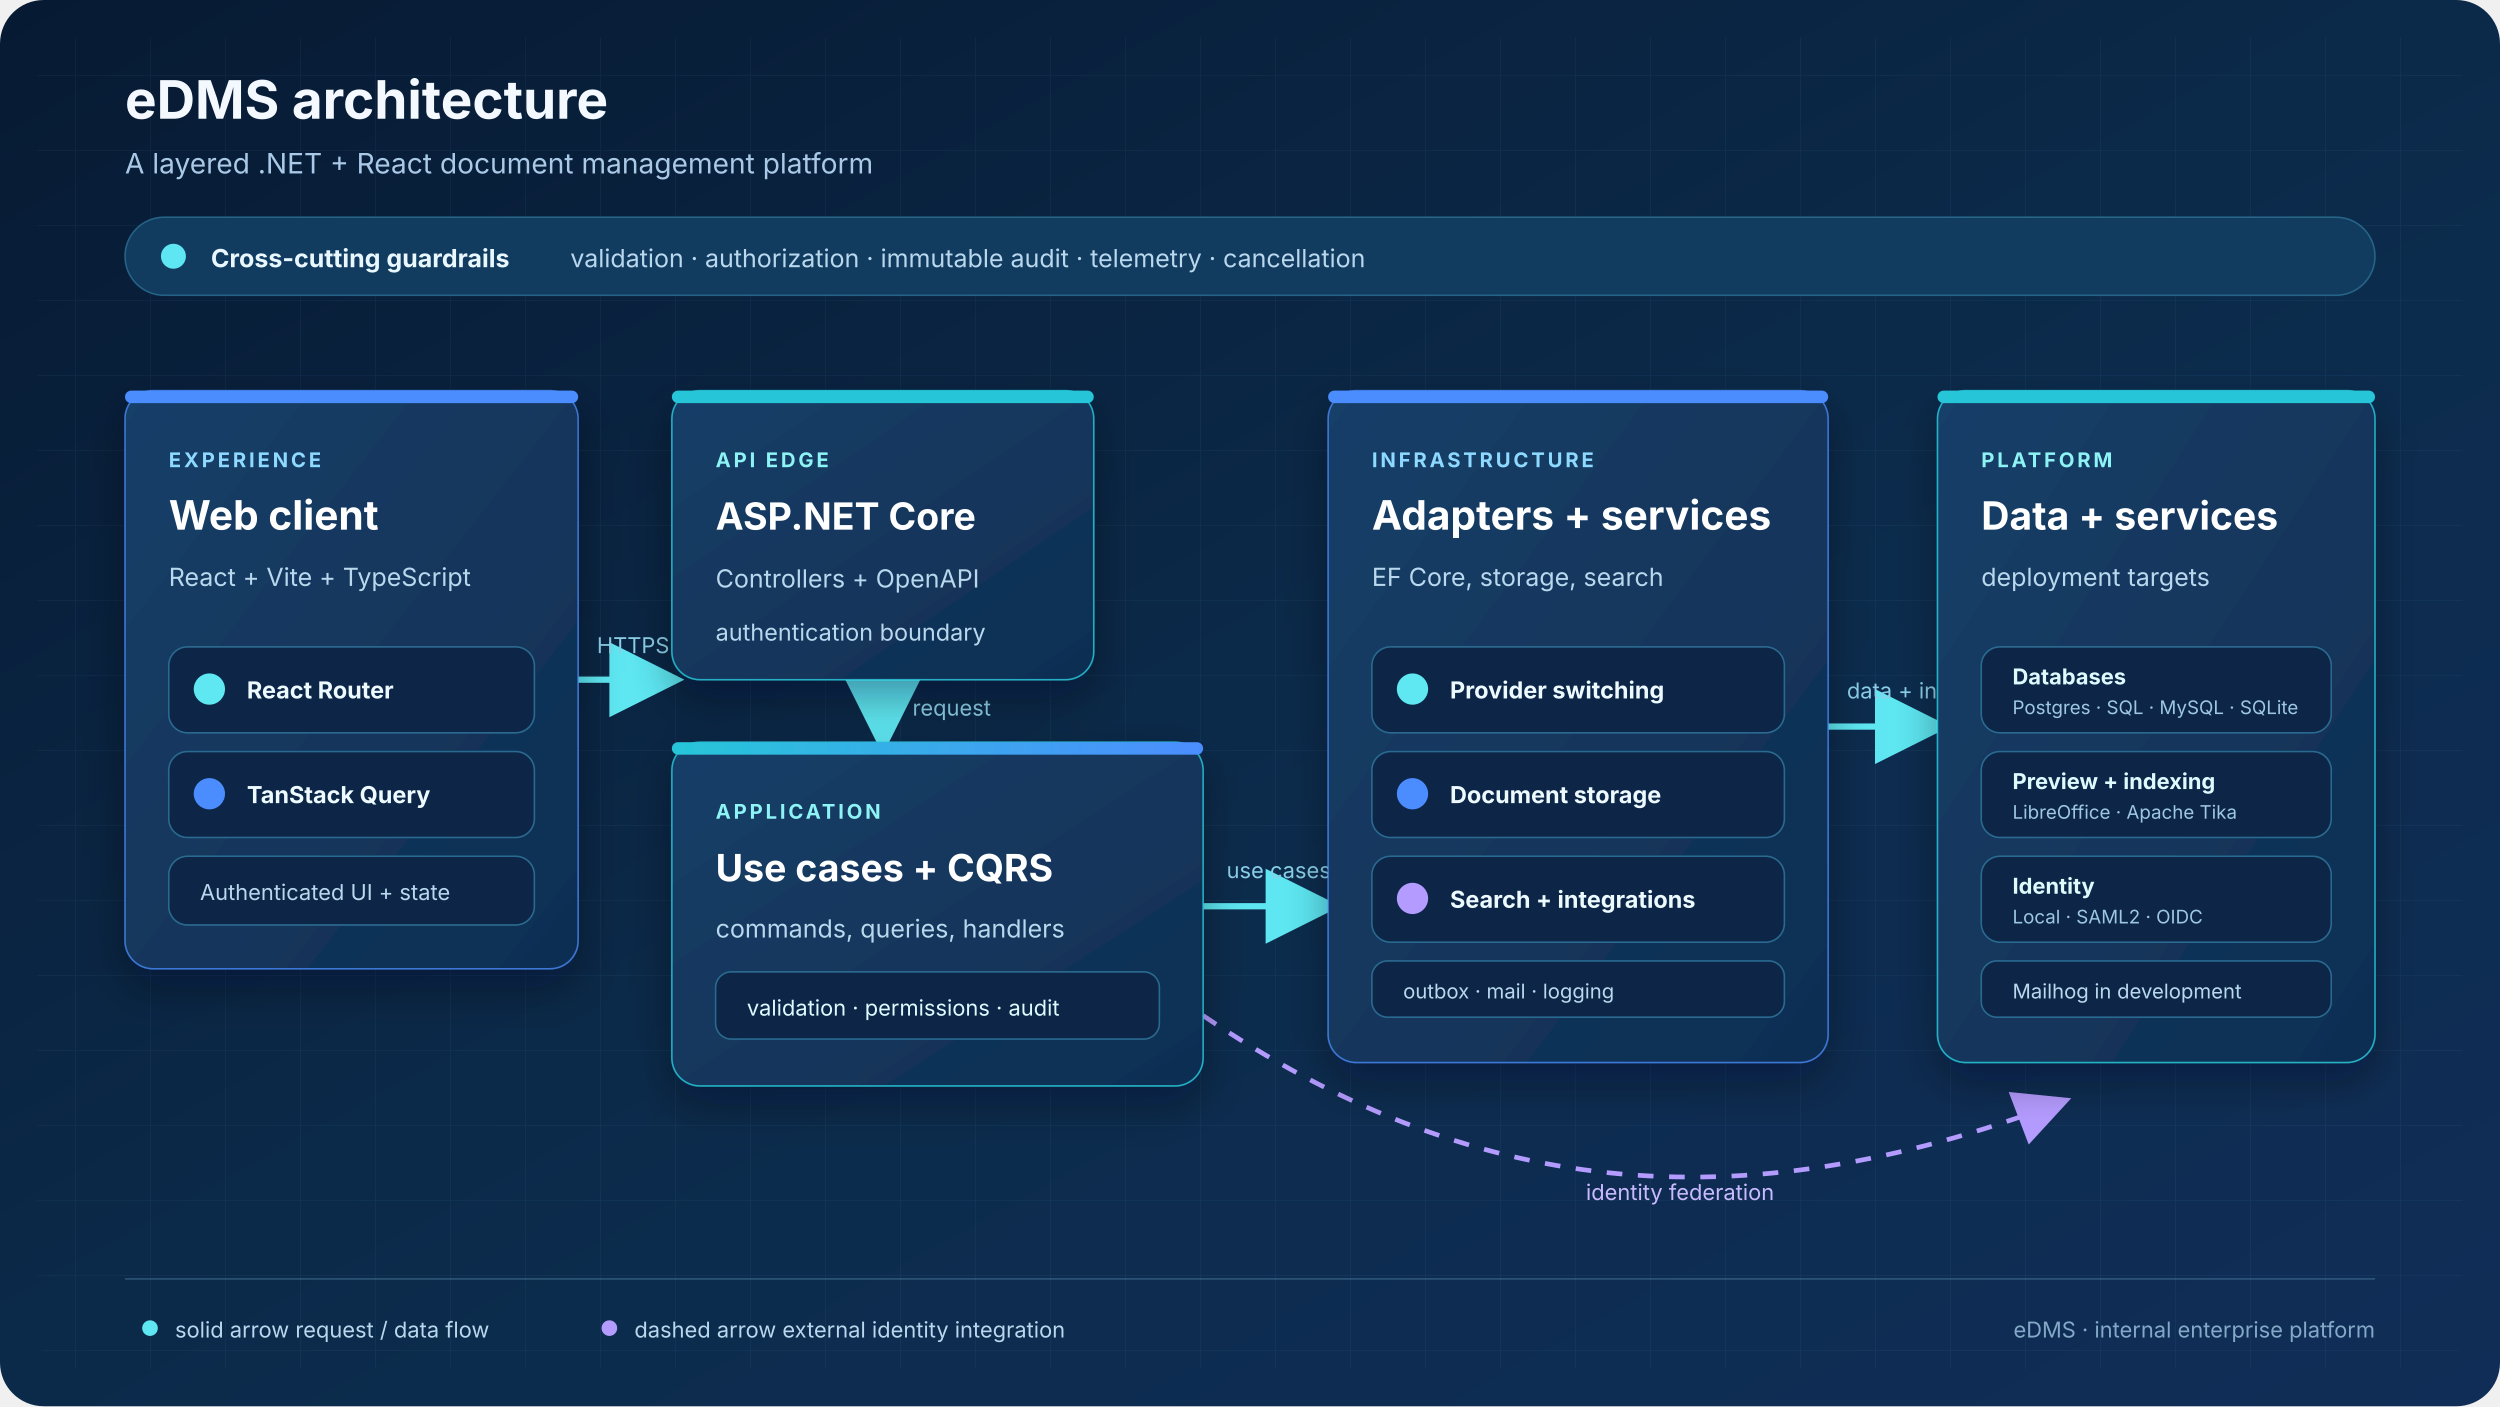
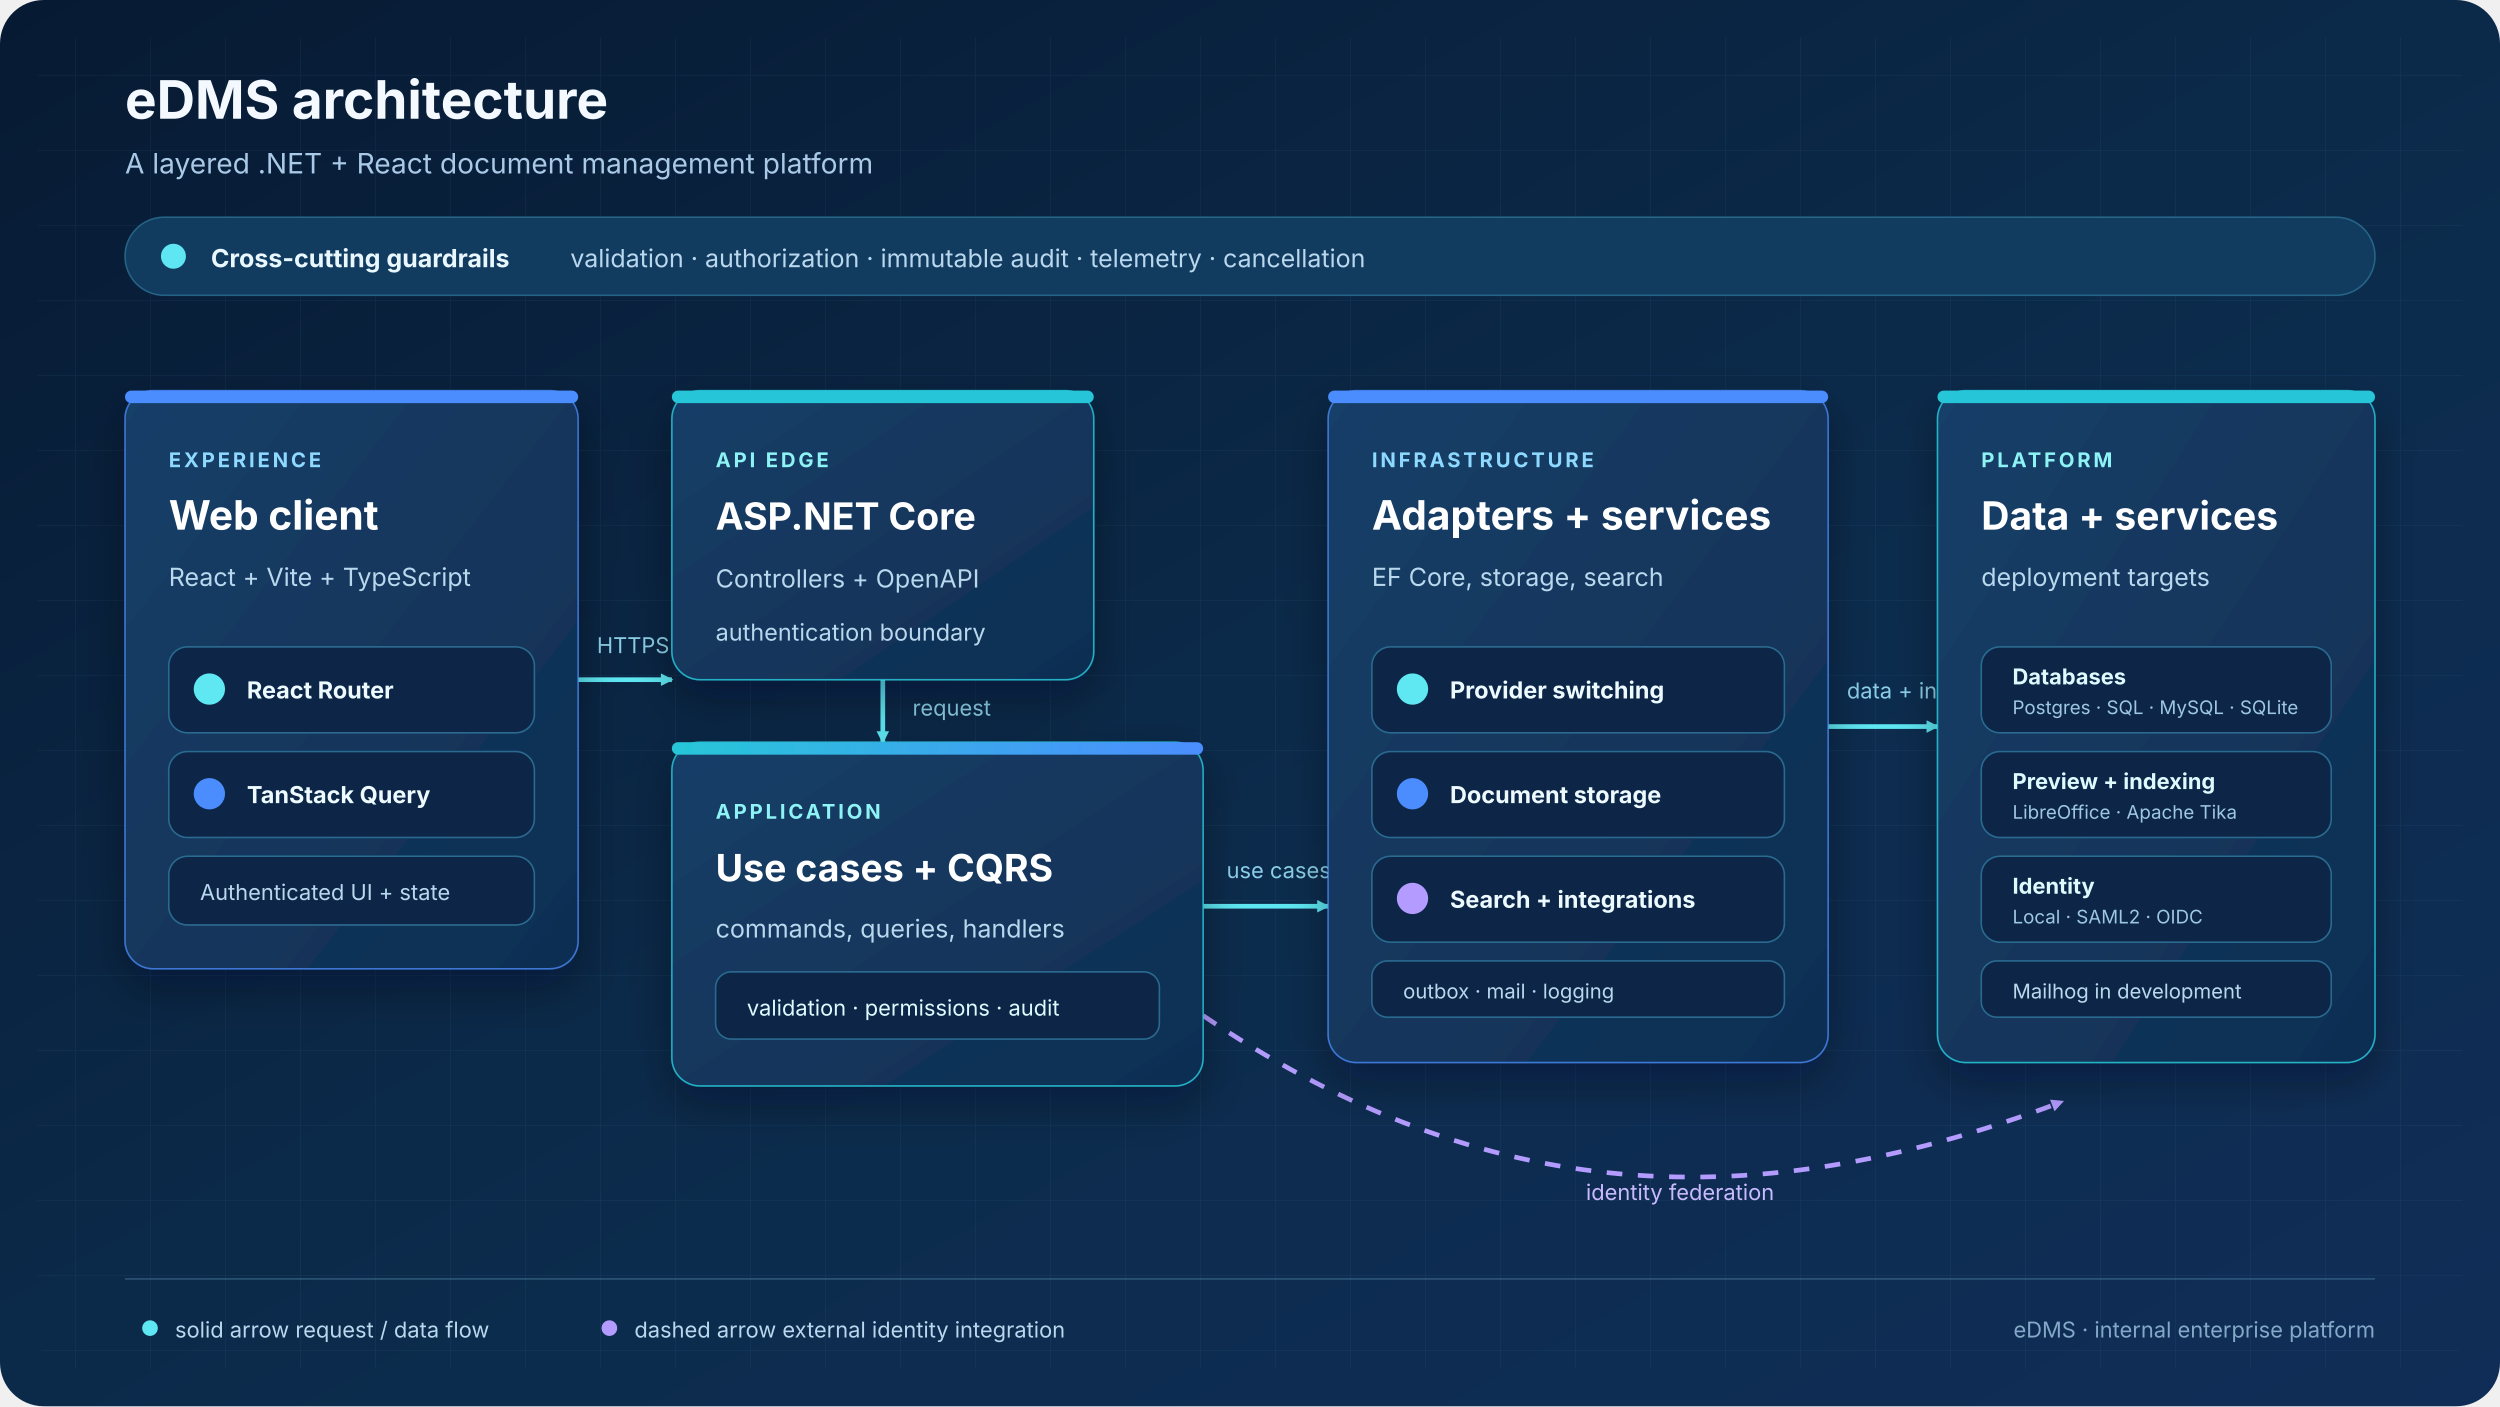
<svg xmlns="http://www.w3.org/2000/svg" viewBox="0 0 1600 900" role="img" aria-labelledby="diagram-title diagram-description">
  <defs>
    <linearGradient id="background" x1="0" y1="0" x2="1" y2="1">
      <stop offset="0" stop-color="#071a33" />
      <stop offset="0.58" stop-color="#0c2c4d" />
      <stop offset="1" stop-color="#102d57" />
    </linearGradient>
    <linearGradient id="card" x1="0" y1="0" x2="1" y2="1">
      <stop offset="0" stop-color="#153f68" />
      <stop offset="1" stop-color="#102e52" />
    </linearGradient>
    <linearGradient id="accent" x1="0" y1="0" x2="1" y2="0">
      <stop offset="0" stop-color="#27c6d8" />
      <stop offset="1" stop-color="#4c8dff" />
    </linearGradient>
    <pattern id="grid" width="48" height="48" patternUnits="userSpaceOnUse">
      <path d="M48 0H0V48" fill="none" stroke="#8ed9ff" stroke-opacity=".06" />
    </pattern>
    <filter id="shadow" x="-20%" y="-20%" width="140%" height="150%">
      <feDropShadow dx="0" dy="12" stdDeviation="14" flood-color="#020a18" flood-opacity=".35" />
    </filter>
-     <marker id="arrow" markerWidth="12" markerHeight="12" refX="10" refY="6" orient="auto" markerUnits="strokeWidth">
-       <path d="M0 0L12 6L0 12Z" fill="#5ee7f2" />
+     <marker id="arrow" markerWidth="8" markerHeight="8" refX="7" refY="4" orient="auto" markerUnits="userSpaceOnUse">
+       <path d="M0 0L8 4L0 8Z" fill="#5ee7f2" />
    </marker>
-     <marker id="arrow-dashed" markerWidth="12" markerHeight="12" refX="10" refY="6" orient="auto" markerUnits="strokeWidth">
-       <path d="M0 0L12 6L0 12Z" fill="#b49bff" />
+     <marker id="arrow-dashed" markerWidth="8" markerHeight="8" refX="7" refY="4" orient="auto" markerUnits="userSpaceOnUse">
+       <path d="M0 0L8 4L0 8Z" fill="#b49bff" />
    </marker>
  </defs>
  <rect width="1600" height="900" rx="28" fill="url(#background)" />
  <rect x="24" y="24" width="1552" height="852" rx="22" fill="url(#grid)" />
  <text x="80" y="76" fill="#f3f9ff" font-family="Inter, Segoe UI, Arial, sans-serif" font-size="34" font-weight="750">eDMS architecture</text>
  <text x="80" y="111" fill="#a9c9e7" font-family="Inter, Segoe UI, Arial, sans-serif" font-size="18">A layered .NET + React document management platform</text>
  <rect x="80" y="139" width="1440" height="50" rx="25" fill="#123b60" stroke="#2c7698" stroke-opacity=".75" />
  <circle cx="111" cy="164" r="8" fill="#5ee7f2" />
  <text x="135" y="171" fill="#e9f8ff" font-family="Inter, Segoe UI, Arial, sans-serif" font-size="16" font-weight="650">Cross-cutting guardrails</text>
  <text x="365" y="171" fill="#b9d8ee" font-family="Inter, Segoe UI, Arial, sans-serif" font-size="16">validation  ·  authorization  ·  immutable audit  ·  telemetry  ·  cancellation</text>
-   <path d="M370 435H430" fill="none" stroke="#5ee7f2" stroke-width="4" marker-end="url(#arrow)" />
-   <path d="M565 435V475" fill="none" stroke="#5ee7f2" stroke-width="4" marker-end="url(#arrow)" />
-   <path d="M770 580H850" fill="none" stroke="#5ee7f2" stroke-width="4" marker-end="url(#arrow)" />
-   <path d="M1170 465H1240" fill="none" stroke="#5ee7f2" stroke-width="4" marker-end="url(#arrow)" />
+   <path d="M370 435H430" fill="none" stroke="#5ee7f2" stroke-width="3" marker-end="url(#arrow)" />
+   <path d="M565 435V475" fill="none" stroke="#5ee7f2" stroke-width="3" marker-end="url(#arrow)" />
+   <path d="M770 580H850" fill="none" stroke="#5ee7f2" stroke-width="3" marker-end="url(#arrow)" />
+   <path d="M1170 465H1240" fill="none" stroke="#5ee7f2" stroke-width="3" marker-end="url(#arrow)" />
  <path d="M770 650C940 765 1110 785 1320 705" fill="none" stroke="#b49bff" stroke-width="3" stroke-dasharray="10 10" marker-end="url(#arrow-dashed)" />
  <text x="382" y="418" fill="#8ccfe8" font-family="Inter, Segoe UI, Arial, sans-serif" font-size="14">HTTPS / API</text>
  <text x="584" y="458" fill="#8ccfe8" font-family="Inter, Segoe UI, Arial, sans-serif" font-size="14">request</text>
  <text x="785" y="562" fill="#8ccfe8" font-family="Inter, Segoe UI, Arial, sans-serif" font-size="14">use cases</text>
  <text x="1182" y="447" fill="#8ccfe8" font-family="Inter, Segoe UI, Arial, sans-serif" font-size="14">data + integrations</text>
  <text x="1015" y="768" fill="#c9baff" font-family="Inter, Segoe UI, Arial, sans-serif" font-size="14">identity federation</text>
  <g filter="url(#shadow)">
    <rect x="80" y="250" width="290" height="370" rx="18" fill="url(#card)" stroke="#4c8dff" stroke-opacity=".75" />
    <rect x="80" y="250" width="290" height="8" rx="4" fill="#4c8dff" />
    <text x="108" y="299" fill="#8ed9ff" font-family="Inter, Segoe UI, Arial, sans-serif" font-size="13" font-weight="700" letter-spacing="1.8">EXPERIENCE</text>
    <text x="108" y="339" fill="#ffffff" font-family="Inter, Segoe UI, Arial, sans-serif" font-size="26" font-weight="700">Web client</text>
    <text x="108" y="375" fill="#b9d8ee" font-family="Inter, Segoe UI, Arial, sans-serif" font-size="16">React + Vite + TypeScript</text>
    <rect x="108" y="414" width="234" height="55" rx="12" fill="#0b2747" stroke="#2c6b91" />
    <circle cx="134" cy="441" r="10" fill="#5ee7f2" />
    <text x="158" y="447" fill="#edfaff" font-family="Inter, Segoe UI, Arial, sans-serif" font-size="15" font-weight="650">React Router</text>
    <rect x="108" y="481" width="234" height="55" rx="12" fill="#0b2747" stroke="#2c6b91" />
    <circle cx="134" cy="508" r="10" fill="#4c8dff" />
    <text x="158" y="514" fill="#edfaff" font-family="Inter, Segoe UI, Arial, sans-serif" font-size="15" font-weight="650">TanStack Query</text>
    <rect x="108" y="548" width="234" height="44" rx="12" fill="#0b2747" stroke="#2c6b91" />
    <text x="128" y="576" fill="#b9d8ee" font-family="Inter, Segoe UI, Arial, sans-serif" font-size="14">Authenticated UI + state</text>
  </g>
  <g filter="url(#shadow)">
    <rect x="430" y="250" width="270" height="185" rx="18" fill="url(#card)" stroke="#27c6d8" stroke-opacity=".85" />
    <rect x="430" y="250" width="270" height="8" rx="4" fill="#27c6d8" />
    <text x="458" y="299" fill="#8ef3f4" font-family="Inter, Segoe UI, Arial, sans-serif" font-size="13" font-weight="700" letter-spacing="1.8">API EDGE</text>
    <text x="458" y="339" fill="#ffffff" font-family="Inter, Segoe UI, Arial, sans-serif" font-size="24" font-weight="700">ASP.NET Core</text>
    <text x="458" y="376" fill="#b9d8ee" font-family="Inter, Segoe UI, Arial, sans-serif" font-size="16">Controllers + OpenAPI</text>
    <text x="458" y="410" fill="#b9d8ee" font-family="Inter, Segoe UI, Arial, sans-serif" font-size="15">authentication boundary</text>
    <rect x="430" y="475" width="340" height="220" rx="18" fill="url(#card)" stroke="#27c6d8" stroke-opacity=".85" />
    <rect x="430" y="475" width="340" height="8" rx="4" fill="url(#accent)" />
    <text x="458" y="524" fill="#8ef3f4" font-family="Inter, Segoe UI, Arial, sans-serif" font-size="13" font-weight="700" letter-spacing="1.8">APPLICATION</text>
    <text x="458" y="564" fill="#ffffff" font-family="Inter, Segoe UI, Arial, sans-serif" font-size="24" font-weight="700">Use cases + CQRS</text>
    <text x="458" y="600" fill="#b9d8ee" font-family="Inter, Segoe UI, Arial, sans-serif" font-size="16">commands, queries, handlers</text>
    <rect x="458" y="622" width="284" height="43" rx="10" fill="#0b2747" stroke="#2c6b91" />
    <text x="478" y="650" fill="#dffaff" font-family="Inter, Segoe UI, Arial, sans-serif" font-size="14">validation · permissions · audit</text>
  </g>
  <g filter="url(#shadow)">
    <rect x="850" y="250" width="320" height="430" rx="18" fill="url(#card)" stroke="#4c8dff" stroke-opacity=".75" />
    <rect x="850" y="250" width="320" height="8" rx="4" fill="#4c8dff" />
    <text x="878" y="299" fill="#8ed9ff" font-family="Inter, Segoe UI, Arial, sans-serif" font-size="13" font-weight="700" letter-spacing="1.8">INFRASTRUCTURE</text>
    <text x="878" y="339" fill="#ffffff" font-family="Inter, Segoe UI, Arial, sans-serif" font-size="26" font-weight="700">Adapters + services</text>
    <text x="878" y="375" fill="#b9d8ee" font-family="Inter, Segoe UI, Arial, sans-serif" font-size="16">EF Core, storage, search</text>
    <rect x="878" y="414" width="264" height="55" rx="12" fill="#0b2747" stroke="#2c6b91" />
    <circle cx="904" cy="441" r="10" fill="#5ee7f2" />
    <text x="928" y="447" fill="#edfaff" font-family="Inter, Segoe UI, Arial, sans-serif" font-size="15" font-weight="650">Provider switching</text>
    <rect x="878" y="481" width="264" height="55" rx="12" fill="#0b2747" stroke="#2c6b91" />
    <circle cx="904" cy="508" r="10" fill="#4c8dff" />
    <text x="928" y="514" fill="#edfaff" font-family="Inter, Segoe UI, Arial, sans-serif" font-size="15" font-weight="650">Document storage</text>
    <rect x="878" y="548" width="264" height="55" rx="12" fill="#0b2747" stroke="#2c6b91" />
    <circle cx="904" cy="575" r="10" fill="#b49bff" />
    <text x="928" y="581" fill="#edfaff" font-family="Inter, Segoe UI, Arial, sans-serif" font-size="15" font-weight="650">Search + integrations</text>
    <rect x="878" y="615" width="264" height="36" rx="10" fill="#0b2747" stroke="#2c6b91" />
    <text x="898" y="639" fill="#b9d8ee" font-family="Inter, Segoe UI, Arial, sans-serif" font-size="13">outbox · mail · logging</text>
  </g>
  <g filter="url(#shadow)">
    <rect x="1240" y="250" width="280" height="430" rx="18" fill="url(#card)" stroke="#27c6d8" stroke-opacity=".85" />
    <rect x="1240" y="250" width="280" height="8" rx="4" fill="#27c6d8" />
    <text x="1268" y="299" fill="#8ef3f4" font-family="Inter, Segoe UI, Arial, sans-serif" font-size="13" font-weight="700" letter-spacing="1.8">PLATFORM</text>
    <text x="1268" y="339" fill="#ffffff" font-family="Inter, Segoe UI, Arial, sans-serif" font-size="25" font-weight="700">Data + services</text>
    <text x="1268" y="375" fill="#b9d8ee" font-family="Inter, Segoe UI, Arial, sans-serif" font-size="16">deployment targets</text>
    <rect x="1268" y="414" width="224" height="55" rx="12" fill="#0b2747" stroke="#2c6b91" />
    <text x="1288" y="438" fill="#dffaff" font-family="Inter, Segoe UI, Arial, sans-serif" font-size="14" font-weight="650">Databases</text>
    <text x="1288" y="457" fill="#9fc7e4" font-family="Inter, Segoe UI, Arial, sans-serif" font-size="12">Postgres · SQL · MySQL · SQLite</text>
    <rect x="1268" y="481" width="224" height="55" rx="12" fill="#0b2747" stroke="#2c6b91" />
    <text x="1288" y="505" fill="#dffaff" font-family="Inter, Segoe UI, Arial, sans-serif" font-size="14" font-weight="650">Preview + indexing</text>
    <text x="1288" y="524" fill="#9fc7e4" font-family="Inter, Segoe UI, Arial, sans-serif" font-size="12">LibreOffice · Apache Tika</text>
    <rect x="1268" y="548" width="224" height="55" rx="12" fill="#0b2747" stroke="#2c6b91" />
    <text x="1288" y="572" fill="#dffaff" font-family="Inter, Segoe UI, Arial, sans-serif" font-size="14" font-weight="650">Identity</text>
    <text x="1288" y="591" fill="#9fc7e4" font-family="Inter, Segoe UI, Arial, sans-serif" font-size="12">Local · SAML2 · OIDC</text>
    <rect x="1268" y="615" width="224" height="36" rx="10" fill="#0b2747" stroke="#2c6b91" />
    <text x="1288" y="639" fill="#b9d8ee" font-family="Inter, Segoe UI, Arial, sans-serif" font-size="13">Mailhog in development</text>
  </g>
  <rect x="80" y="818" width="1440" height="1" fill="#6ca6c8" fill-opacity=".35" />
  <circle cx="96" cy="850" r="5" fill="#5ee7f2" />
  <text x="112" y="856" fill="#b9d8ee" font-family="Inter, Segoe UI, Arial, sans-serif" font-size="14">solid arrow  request / data flow</text>
  <circle cx="390" cy="850" r="5" fill="#b49bff" />
  <text x="406" y="856" fill="#b9d8ee" font-family="Inter, Segoe UI, Arial, sans-serif" font-size="14">dashed arrow  external identity integration</text>
  <text x="1520" y="856" text-anchor="end" fill="#83a9c7" font-family="Inter, Segoe UI, Arial, sans-serif" font-size="14">eDMS · internal enterprise platform</text>
</svg>
